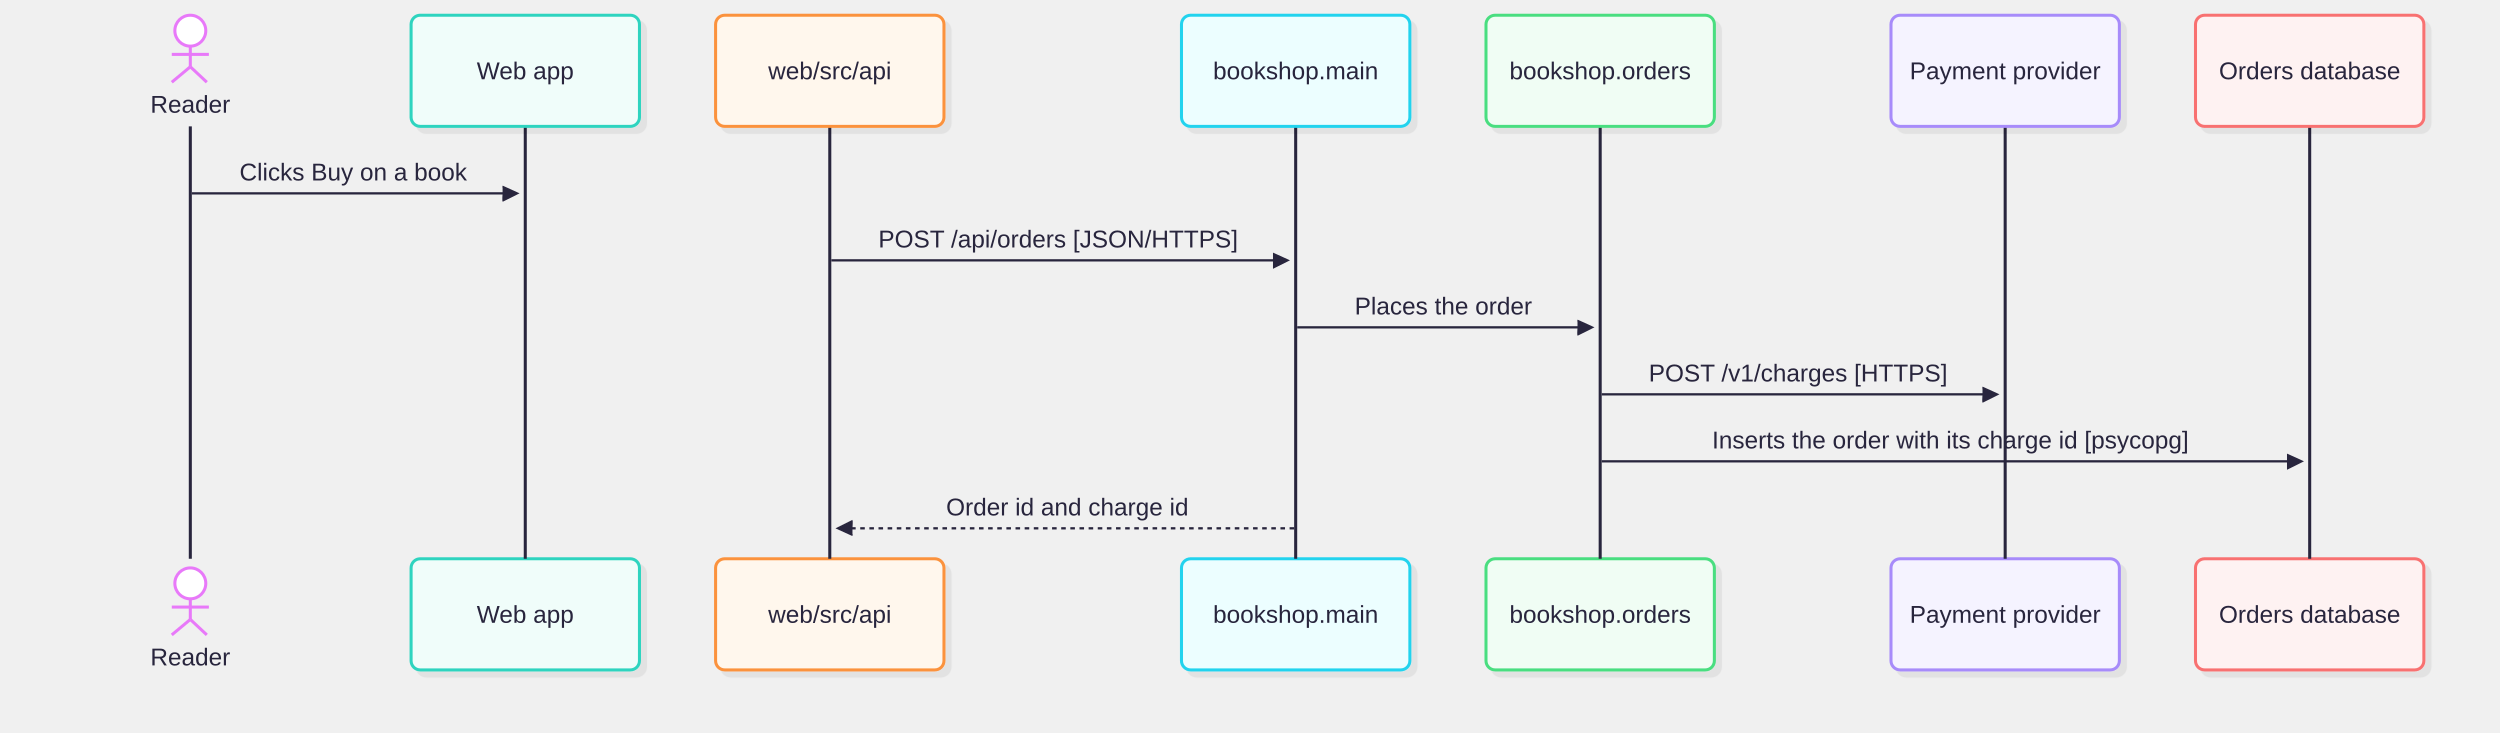
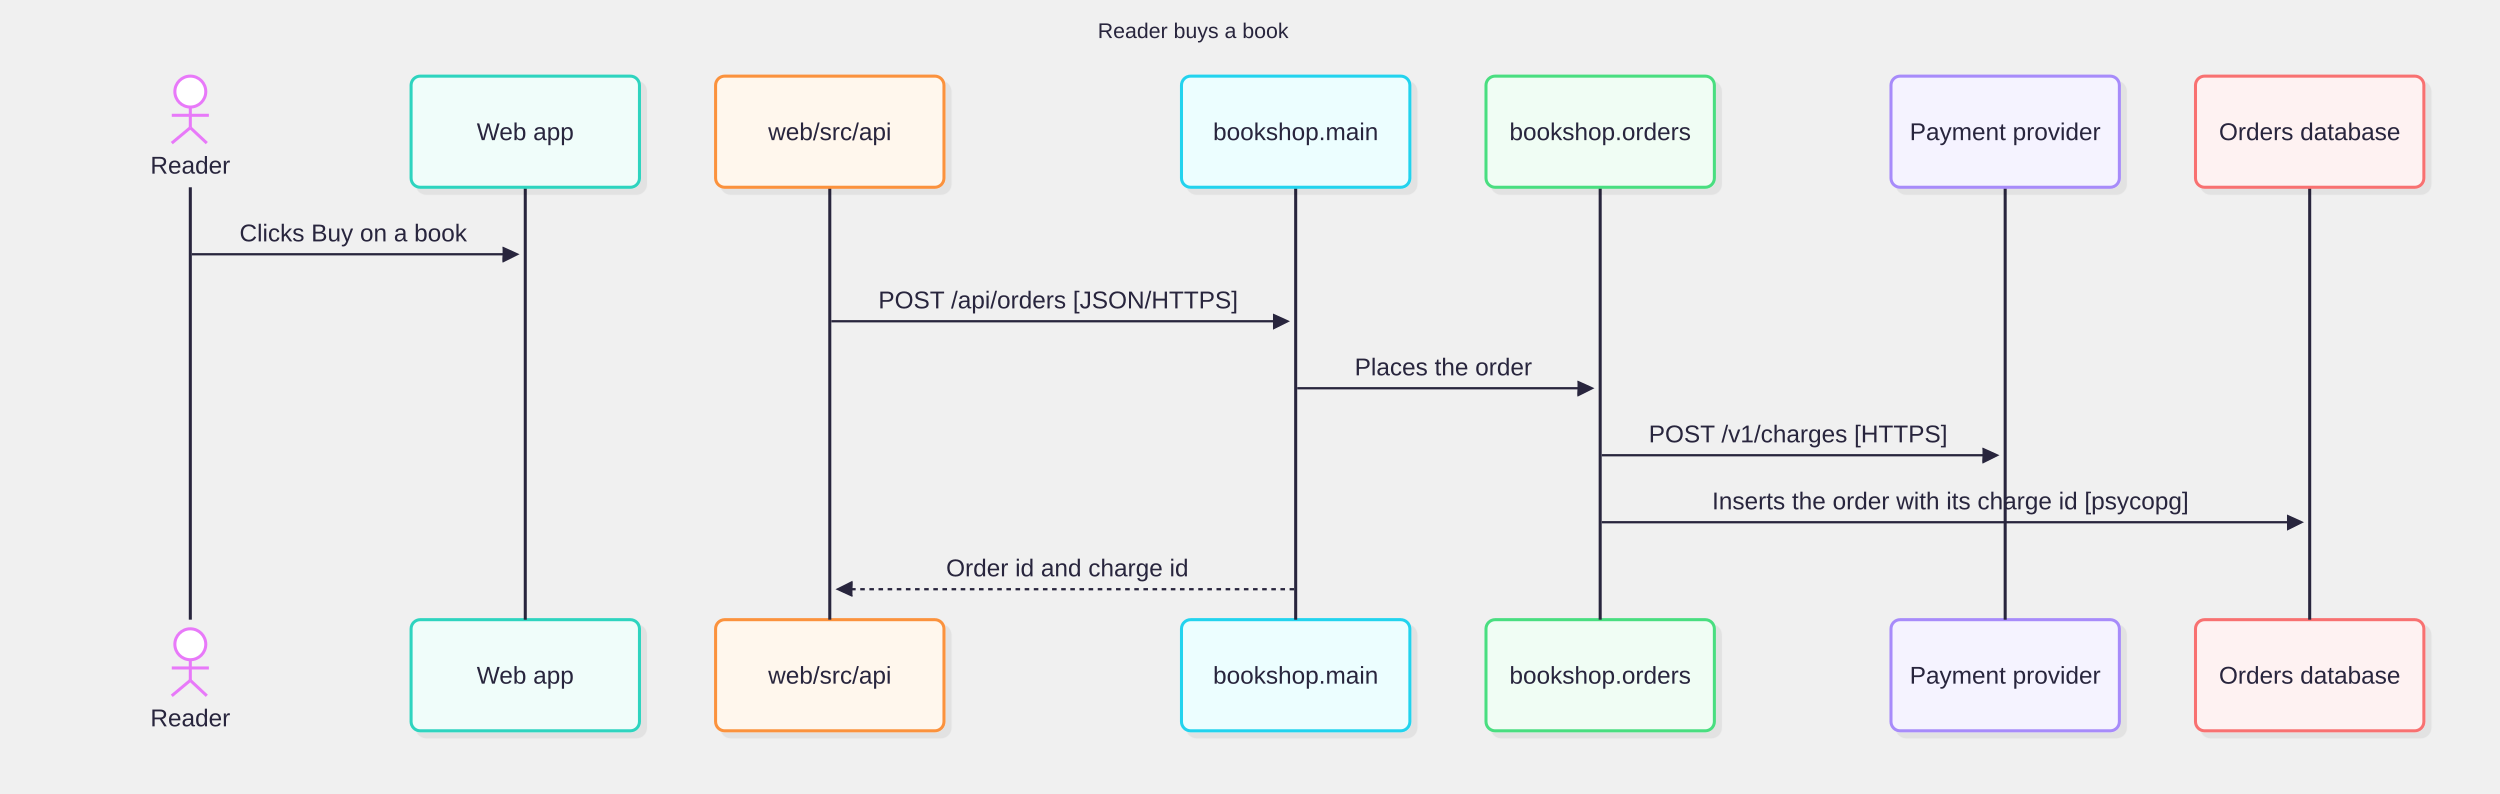
- <svg xmlns="http://www.w3.org/2000/svg" id="my-svg" width="100%" style="max-width: 1642px; background-color: white;" viewBox="-50 -10 1642 481" role="graphics-document document" aria-roledescription="sequence">
+ <svg xmlns="http://www.w3.org/2000/svg" id="my-svg" width="100%" style="max-width: 1642px; background-color: white;" viewBox="-50 -50 1642 521" role="graphics-document document" aria-roledescription="sequence">
  <g>
    <rect x="1392" y="357" fill="#eaeaea" stroke="#666" width="150" height="73" name="db_postgresql" rx="6" ry="6" class="actor actor-bottom" data-look="neo" filter="url(#my-svg-drop-shadow)" style="stroke: rgb(248, 113, 113); fill: rgb(254, 242, 242);" />
    <text x="1467" y="393.5" dominant-baseline="central" alignment-baseline="central" class="actor actor-box" style="text-anchor: middle; font-size: 16px; font-weight: 400; font-family: arial, sans-serif;">
      <tspan x="1467" dy="0">Orders database</tspan>
    </text>
  </g>
  <g>
    <rect x="1192" y="357" fill="#eaeaea" stroke="#666" width="150" height="73" name="ext_payments_example" rx="6" ry="6" class="actor actor-bottom" data-look="neo" filter="url(#my-svg-drop-shadow)" style="stroke: rgb(167, 139, 250); fill: rgb(245, 243, 255);" />
    <text x="1267" y="393.5" dominant-baseline="central" alignment-baseline="central" class="actor actor-box" style="text-anchor: middle; font-size: 16px; font-weight: 400; font-family: arial, sans-serif;">
      <tspan x="1267" dy="0">Payment provider</tspan>
    </text>
  </g>
  <g>
    <rect x="926" y="357" fill="#eaeaea" stroke="#666" width="150" height="73" name="bookshop_orders" rx="6" ry="6" class="actor actor-bottom" data-look="neo" filter="url(#my-svg-drop-shadow)" style="stroke: rgb(74, 222, 128); fill: rgb(240, 253, 244);" />
    <text x="1001" y="393.5" dominant-baseline="central" alignment-baseline="central" class="actor actor-box" style="text-anchor: middle; font-size: 16px; font-weight: 400; font-family: arial, sans-serif;">
      <tspan x="1001" dy="0">bookshop.orders</tspan>
    </text>
  </g>
  <g>
    <rect x="726" y="357" fill="#eaeaea" stroke="#666" width="150" height="73" name="bookshop_main" rx="6" ry="6" class="actor actor-bottom" data-look="neo" filter="url(#my-svg-drop-shadow)" style="stroke: rgb(34, 211, 238); fill: rgb(236, 254, 255);" />
    <text x="801" y="393.5" dominant-baseline="central" alignment-baseline="central" class="actor actor-box" style="text-anchor: middle; font-size: 16px; font-weight: 400; font-family: arial, sans-serif;">
      <tspan x="801" dy="0">bookshop.main</tspan>
    </text>
  </g>
  <g>
    <rect x="420" y="357" fill="#eaeaea" stroke="#666" width="150" height="73" name="web_src_api" rx="6" ry="6" class="actor actor-bottom" data-look="neo" filter="url(#my-svg-drop-shadow)" style="stroke: rgb(251, 146, 60); fill: rgb(255, 247, 237);" />
    <text x="495" y="393.5" dominant-baseline="central" alignment-baseline="central" class="actor actor-box" style="text-anchor: middle; font-size: 16px; font-weight: 400; font-family: arial, sans-serif;">
      <tspan x="495" dy="0">web/src/api</tspan>
    </text>
  </g>
  <g>
    <rect x="220" y="357" fill="#eaeaea" stroke="#666" width="150" height="73" name="bookshop_web" rx="6" ry="6" class="actor actor-bottom" data-look="neo" filter="url(#my-svg-drop-shadow)" style="stroke: rgb(45, 212, 191); fill: rgb(240, 253, 250);" />
    <text x="295" y="393.5" dominant-baseline="central" alignment-baseline="central" class="actor actor-box" style="text-anchor: middle; font-size: 16px; font-weight: 400; font-family: arial, sans-serif;">
      <tspan x="295" dy="0">Web app</tspan>
    </text>
  </g>
  <g />
  <g>
    <line id="actor6" x1="1467" y1="73" x2="1467" y2="357" class="actor-line 200" stroke-width="0.5px" stroke="#999" name="db_postgresql" data-et="life-line" data-id="db_postgresql" />
    <g id="root-6" data-look="neo" data-et="participant" data-type="participant" data-id="db_postgresql">
      <rect x="1392" y="0" fill="#eaeaea" stroke="#666" width="150" height="73" name="db_postgresql" rx="6" ry="6" class="actor actor-top" data-look="neo" filter="url(#my-svg-drop-shadow)" style="stroke: rgb(248, 113, 113); fill: rgb(254, 242, 242);" />
      <text x="1467" y="36.5" dominant-baseline="central" alignment-baseline="central" class="actor actor-box" style="text-anchor: middle; font-size: 16px; font-weight: 400; font-family: arial, sans-serif;">
        <tspan x="1467" dy="0">Orders database</tspan>
      </text>
    </g>
  </g>
  <g>
    <line id="actor5" x1="1267" y1="73" x2="1267" y2="357" class="actor-line 200" stroke-width="0.5px" stroke="#999" name="ext_payments_example" data-et="life-line" data-id="ext_payments_example" />
    <g id="root-5" data-look="neo" data-et="participant" data-type="participant" data-id="ext_payments_example">
      <rect x="1192" y="0" fill="#eaeaea" stroke="#666" width="150" height="73" name="ext_payments_example" rx="6" ry="6" class="actor actor-top" data-look="neo" filter="url(#my-svg-drop-shadow)" style="stroke: rgb(167, 139, 250); fill: rgb(245, 243, 255);" />
      <text x="1267" y="36.5" dominant-baseline="central" alignment-baseline="central" class="actor actor-box" style="text-anchor: middle; font-size: 16px; font-weight: 400; font-family: arial, sans-serif;">
        <tspan x="1267" dy="0">Payment provider</tspan>
      </text>
    </g>
  </g>
  <g>
    <line id="actor4" x1="1001" y1="73" x2="1001" y2="357" class="actor-line 200" stroke-width="0.5px" stroke="#999" name="bookshop_orders" data-et="life-line" data-id="bookshop_orders" />
    <g id="root-4" data-look="neo" data-et="participant" data-type="participant" data-id="bookshop_orders">
      <rect x="926" y="0" fill="#eaeaea" stroke="#666" width="150" height="73" name="bookshop_orders" rx="6" ry="6" class="actor actor-top" data-look="neo" filter="url(#my-svg-drop-shadow)" style="stroke: rgb(74, 222, 128); fill: rgb(240, 253, 244);" />
      <text x="1001" y="36.5" dominant-baseline="central" alignment-baseline="central" class="actor actor-box" style="text-anchor: middle; font-size: 16px; font-weight: 400; font-family: arial, sans-serif;">
        <tspan x="1001" dy="0">bookshop.orders</tspan>
      </text>
    </g>
  </g>
  <g>
    <line id="actor3" x1="801" y1="73" x2="801" y2="357" class="actor-line 200" stroke-width="0.5px" stroke="#999" name="bookshop_main" data-et="life-line" data-id="bookshop_main" />
    <g id="root-3" data-look="neo" data-et="participant" data-type="participant" data-id="bookshop_main">
      <rect x="726" y="0" fill="#eaeaea" stroke="#666" width="150" height="73" name="bookshop_main" rx="6" ry="6" class="actor actor-top" data-look="neo" filter="url(#my-svg-drop-shadow)" style="stroke: rgb(34, 211, 238); fill: rgb(236, 254, 255);" />
      <text x="801" y="36.5" dominant-baseline="central" alignment-baseline="central" class="actor actor-box" style="text-anchor: middle; font-size: 16px; font-weight: 400; font-family: arial, sans-serif;">
        <tspan x="801" dy="0">bookshop.main</tspan>
      </text>
    </g>
  </g>
  <g>
    <line id="actor2" x1="495" y1="73" x2="495" y2="357" class="actor-line 200" stroke-width="0.5px" stroke="#999" name="web_src_api" data-et="life-line" data-id="web_src_api" />
    <g id="root-2" data-look="neo" data-et="participant" data-type="participant" data-id="web_src_api">
      <rect x="420" y="0" fill="#eaeaea" stroke="#666" width="150" height="73" name="web_src_api" rx="6" ry="6" class="actor actor-top" data-look="neo" filter="url(#my-svg-drop-shadow)" style="stroke: rgb(251, 146, 60); fill: rgb(255, 247, 237);" />
      <text x="495" y="36.5" dominant-baseline="central" alignment-baseline="central" class="actor actor-box" style="text-anchor: middle; font-size: 16px; font-weight: 400; font-family: arial, sans-serif;">
        <tspan x="495" dy="0">web/src/api</tspan>
      </text>
    </g>
  </g>
  <g>
    <line id="actor1" x1="295" y1="73" x2="295" y2="357" class="actor-line 200" stroke-width="0.5px" stroke="#999" name="bookshop_web" data-et="life-line" data-id="bookshop_web" />
    <g id="root-1" data-look="neo" data-et="participant" data-type="participant" data-id="bookshop_web">
      <rect x="220" y="0" fill="#eaeaea" stroke="#666" width="150" height="73" name="bookshop_web" rx="6" ry="6" class="actor actor-top" data-look="neo" filter="url(#my-svg-drop-shadow)" style="stroke: rgb(45, 212, 191); fill: rgb(240, 253, 250);" />
      <text x="295" y="36.5" dominant-baseline="central" alignment-baseline="central" class="actor actor-box" style="text-anchor: middle; font-size: 16px; font-weight: 400; font-family: arial, sans-serif;">
        <tspan x="295" dy="0">Web app</tspan>
      </text>
    </g>
  </g>
  <g>
    <line id="actor0" x1="75" y1="73" x2="75" y2="357" class="actor-line 200" stroke-width="0.5px" stroke="#999" name="reader" data-et="life-line" data-id="reader" />
  </g>
  <style>#my-svg{font-family:arial,sans-serif;font-size:14px;fill:#28253D;}@keyframes edge-animation-frame{from{stroke-dashoffset:0;}}@keyframes dash{to{stroke-dashoffset:0;}}#my-svg .edge-animation-slow{stroke-dasharray:9,5!important;stroke-dashoffset:900;animation:dash 50s linear infinite;stroke-linecap:round;}#my-svg .edge-animation-fast{stroke-dasharray:9,5!important;stroke-dashoffset:900;animation:dash 20s linear infinite;stroke-linecap:round;}#my-svg .error-icon{fill:#ffffff;}#my-svg .error-text{fill:#000000;stroke:#000000;}#my-svg .edge-thickness-normal{stroke-width:2px;}#my-svg .edge-thickness-thick{stroke-width:3.5px;}#my-svg .edge-pattern-solid{stroke-dasharray:0;}#my-svg .edge-thickness-invisible{stroke-width:0;fill:none;}#my-svg .edge-pattern-dashed{stroke-dasharray:3;}#my-svg .edge-pattern-dotted{stroke-dasharray:2;}#my-svg .marker{fill:#000000;stroke:#000000;}#my-svg .marker.cross{stroke:#000000;}#my-svg svg{font-family:arial,sans-serif;font-size:14px;}#my-svg p{margin:0;}#my-svg .actor{stroke:#28253D;fill:#ffffff;stroke-width:2;}#my-svg rect.actor.outer-path[data-look="neo"]{filter:url(#drop-shadow);}#my-svg rect.note[data-look="neo"]{stroke:#FACC15;fill:#fff5ad;filter:url(#drop-shadow);}#my-svg text.actor&gt;tspan{fill:#28253D;stroke:none;}#my-svg .actor-line{stroke:#28253D;}#my-svg .innerArc{stroke-width:1.5;stroke-dasharray:none;}#my-svg .messageLine0{stroke-width:1.5;stroke-dasharray:none;stroke:#28253D;}#my-svg .messageLine1{stroke-width:1.5;stroke-dasharray:2,2;stroke:#28253D;}#my-svg [id$="-arrowhead"] path{fill:#28253D;stroke:#28253D;}#my-svg .sequenceNumber{fill:#ffffff;}#my-svg [id$="-sequencenumber"]{fill:#28253D;}#my-svg [id$="-crosshead"] path{fill:#28253D;stroke:#28253D;}#my-svg .messageText{fill:#28253D;stroke:none;}#my-svg .labelBox{stroke:#28253D;fill:#ffffff;filter:url(#drop-shadow);}#my-svg .labelText,#my-svg .labelText&gt;tspan{fill:#28253D;stroke:none;}#my-svg .loopText,#my-svg .loopText&gt;tspan{fill:#28253D;stroke:none;}#my-svg .sectionTitle,#my-svg .sectionTitle&gt;tspan{fill:#28253D;stroke:none;}#my-svg .loopLine{stroke-width:2px;stroke-dasharray:2,2;stroke:#28253D;fill:#28253D;}#my-svg .note{stroke:#FACC15;fill:#fff5ad;}#my-svg .noteText,#my-svg .noteText&gt;tspan{fill:#28253D;stroke:none;}#my-svg .activation0{fill:hsl(-120, 0%, 80%);stroke:hsl(-120, 0%, 70%);}#my-svg .activation1{fill:hsl(-120, 0%, 80%);stroke:hsl(-120, 0%, 70%);}#my-svg .activation2{fill:hsl(-120, 0%, 80%);stroke:hsl(-120, 0%, 70%);}#my-svg .actorPopupMenu{position:absolute;}#my-svg .actorPopupMenuPanel{position:absolute;fill:#ffffff;box-shadow:0px 8px 16px 0px rgba(0,0,0,0.2);filter:drop-shadow(3px 5px 2px rgb(0 0 0 / 0.4));}#my-svg .actor-man circle,#my-svg line{fill:#ffffff;stroke-width:2px;}#my-svg g rect.rect{filter:url(#drop-shadow);stroke:#28253D;}#my-svg .node .neo-node{stroke:#28253D;}#my-svg [data-look="neo"].node rect,#my-svg [data-look="neo"].cluster rect,#my-svg [data-look="neo"].node polygon{stroke:#28253D;filter:url(#my-svg-drop-shadow);}#my-svg [data-look="neo"].swimlane.cluster rect{filter:none;}#my-svg [data-look="neo"].node path{stroke:#28253D;stroke-width:2px;}#my-svg [data-look="neo"].node .outer-path{filter:url(#my-svg-drop-shadow);}#my-svg [data-look="neo"].node .neo-line path{stroke:#28253D;filter:none;}#my-svg [data-look="neo"].node circle{stroke:#28253D;filter:url(#my-svg-drop-shadow);}#my-svg [data-look="neo"].node circle .state-start{fill:#000000;}#my-svg [data-look="neo"].icon-shape .icon{fill:#28253D;filter:url(#my-svg-drop-shadow);}#my-svg [data-look="neo"].icon-shape .icon-neo path{stroke:#28253D;filter:url(#my-svg-drop-shadow);}#my-svg :root{--mermaid-font-family:arial,sans-serif;}</style>
  <g />
  <defs>
    <symbol id="my-svg-computer" width="24" height="24">
      <path transform="scale(.5)" d="M2 2v13h20v-13h-20zm18 11h-16v-9h16v9zm-10.228 6l.466-1h3.524l.467 1h-4.457zm14.228 3h-24l2-6h2.104l-1.33 4h18.45l-1.297-4h2.073l2 6zm-5-10h-14v-7h14v7z" />
    </symbol>
  </defs>
  <defs>
    <symbol id="my-svg-database" fill-rule="evenodd" clip-rule="evenodd">
      <path transform="scale(.5)" d="M12.258.001l.256.004.255.005.253.008.251.01.249.012.247.015.246.016.242.019.241.02.239.023.236.024.233.027.231.028.229.031.225.032.223.034.22.036.217.038.214.04.211.041.208.043.205.045.201.046.198.048.194.05.191.051.187.053.183.054.18.056.175.057.172.059.168.06.163.061.16.063.155.064.15.066.074.033.073.033.071.034.07.034.069.035.068.035.067.035.066.035.064.036.064.036.062.036.06.036.06.037.058.037.058.037.055.038.055.038.053.038.052.038.051.039.05.039.048.039.047.039.045.04.044.04.043.04.041.04.04.041.039.041.037.041.036.041.034.041.033.042.032.042.03.042.029.042.027.042.026.043.024.043.023.043.021.043.02.043.018.044.017.043.015.044.013.044.012.044.011.045.009.044.007.045.006.045.004.045.002.045.001.045v17l-.001.045-.002.045-.004.045-.006.045-.007.045-.009.044-.011.045-.012.044-.013.044-.015.044-.017.043-.018.044-.02.043-.021.043-.023.043-.024.043-.026.043-.027.042-.029.042-.03.042-.032.042-.033.042-.034.041-.036.041-.037.041-.039.041-.04.041-.041.04-.043.04-.044.04-.045.04-.047.039-.048.039-.05.039-.051.039-.052.038-.053.038-.055.038-.055.038-.058.037-.058.037-.06.037-.06.036-.062.036-.064.036-.064.036-.066.035-.067.035-.068.035-.069.035-.07.034-.071.034-.073.033-.074.033-.15.066-.155.064-.16.063-.163.061-.168.06-.172.059-.175.057-.18.056-.183.054-.187.053-.191.051-.194.05-.198.048-.201.046-.205.045-.208.043-.211.041-.214.04-.217.038-.22.036-.223.034-.225.032-.229.031-.231.028-.233.027-.236.024-.239.023-.241.02-.242.019-.246.016-.247.015-.249.012-.251.01-.253.008-.255.005-.256.004-.258.001-.258-.001-.256-.004-.255-.005-.253-.008-.251-.01-.249-.012-.247-.015-.245-.016-.243-.019-.241-.02-.238-.023-.236-.024-.234-.027-.231-.028-.228-.031-.226-.032-.223-.034-.22-.036-.217-.038-.214-.04-.211-.041-.208-.043-.204-.045-.201-.046-.198-.048-.195-.05-.19-.051-.187-.053-.184-.054-.179-.056-.176-.057-.172-.059-.167-.06-.164-.061-.159-.063-.155-.064-.151-.066-.074-.033-.072-.033-.072-.034-.07-.034-.069-.035-.068-.035-.067-.035-.066-.035-.064-.036-.063-.036-.062-.036-.061-.036-.06-.037-.058-.037-.057-.037-.056-.038-.055-.038-.053-.038-.052-.038-.051-.039-.049-.039-.049-.039-.046-.039-.046-.04-.044-.04-.043-.04-.041-.04-.04-.041-.039-.041-.037-.041-.036-.041-.034-.041-.033-.042-.032-.042-.03-.042-.029-.042-.027-.042-.026-.043-.024-.043-.023-.043-.021-.043-.02-.043-.018-.044-.017-.043-.015-.044-.013-.044-.012-.044-.011-.045-.009-.044-.007-.045-.006-.045-.004-.045-.002-.045-.001-.045v-17l.001-.045.002-.045.004-.045.006-.045.007-.045.009-.044.011-.045.012-.044.013-.044.015-.044.017-.043.018-.044.02-.043.021-.043.023-.043.024-.043.026-.043.027-.042.029-.042.03-.042.032-.042.033-.042.034-.041.036-.041.037-.041.039-.041.04-.041.041-.04.043-.04.044-.04.046-.04.046-.039.049-.039.049-.039.051-.039.052-.038.053-.038.055-.038.056-.038.057-.037.058-.037.06-.037.061-.036.062-.036.063-.036.064-.036.066-.035.067-.035.068-.035.069-.035.07-.034.072-.034.072-.033.074-.033.151-.066.155-.064.159-.063.164-.061.167-.06.172-.059.176-.057.179-.056.184-.054.187-.053.19-.051.195-.05.198-.048.201-.046.204-.045.208-.043.211-.041.214-.04.217-.038.22-.036.223-.034.226-.032.228-.031.231-.028.234-.027.236-.024.238-.023.241-.02.243-.019.245-.016.247-.015.249-.012.251-.01.253-.008.255-.005.256-.004.258-.001.258.001zm-9.258 20.499v.01l.001.021.003.021.004.022.005.021.006.022.007.022.009.023.01.022.011.023.012.023.013.023.015.023.016.024.017.023.018.024.019.024.021.024.022.025.023.024.024.025.052.049.056.05.061.051.066.051.07.051.075.051.079.052.084.052.088.052.092.052.097.052.102.051.105.052.11.052.114.051.119.051.123.051.127.05.131.05.135.05.139.048.144.049.147.047.152.047.155.047.16.045.163.045.167.043.171.043.176.041.178.041.183.039.187.039.19.037.194.035.197.035.202.033.204.031.209.03.212.029.216.027.219.025.222.024.226.021.23.02.233.018.236.016.24.015.243.012.246.01.249.008.253.005.256.004.259.001.26-.001.257-.004.254-.005.25-.008.247-.011.244-.012.241-.014.237-.016.233-.018.231-.021.226-.021.224-.024.22-.026.216-.027.212-.028.21-.031.205-.031.202-.034.198-.034.194-.036.191-.037.187-.039.183-.04.179-.04.175-.042.172-.043.168-.044.163-.045.16-.046.155-.046.152-.047.148-.048.143-.049.139-.049.136-.05.131-.05.126-.05.123-.051.118-.052.114-.051.11-.052.106-.052.101-.052.096-.052.092-.052.088-.053.083-.051.079-.052.074-.052.07-.051.065-.051.06-.051.056-.05.051-.05.023-.024.023-.025.021-.024.02-.024.019-.024.018-.024.017-.024.015-.023.014-.024.013-.023.012-.023.01-.023.01-.022.008-.022.006-.022.006-.022.004-.022.004-.021.001-.021.001-.021v-4.127l-.077.055-.08.053-.083.054-.085.053-.087.052-.09.052-.093.051-.095.05-.097.05-.1.049-.102.049-.105.048-.106.047-.109.047-.111.046-.114.045-.115.045-.118.044-.12.043-.122.042-.124.042-.126.041-.128.04-.13.04-.132.038-.134.038-.135.037-.138.037-.139.035-.142.035-.143.034-.144.033-.147.032-.148.031-.15.03-.151.03-.153.029-.154.027-.156.027-.158.026-.159.025-.161.024-.162.023-.163.022-.165.021-.166.02-.167.019-.169.018-.169.017-.171.016-.173.015-.173.014-.175.013-.175.012-.177.011-.178.01-.179.008-.179.008-.181.006-.182.005-.182.004-.184.003-.184.002h-.37l-.184-.002-.184-.003-.182-.004-.182-.005-.181-.006-.179-.008-.179-.008-.178-.01-.176-.011-.176-.012-.175-.013-.173-.014-.172-.015-.171-.016-.17-.017-.169-.018-.167-.019-.166-.02-.165-.021-.163-.022-.162-.023-.161-.024-.159-.025-.157-.026-.156-.027-.155-.027-.153-.029-.151-.03-.15-.03-.148-.031-.146-.032-.145-.033-.143-.034-.141-.035-.14-.035-.137-.037-.136-.037-.134-.038-.132-.038-.13-.04-.128-.04-.126-.041-.124-.042-.122-.042-.12-.044-.117-.043-.116-.045-.113-.045-.112-.046-.109-.047-.106-.047-.105-.048-.102-.049-.1-.049-.097-.05-.095-.05-.093-.052-.09-.051-.087-.052-.085-.053-.083-.054-.08-.054-.077-.054v4.127zm0-5.654v.011l.001.021.003.021.004.021.005.022.006.022.007.022.009.022.01.022.011.023.012.023.013.023.015.024.016.023.017.024.018.024.019.024.021.024.022.024.023.025.024.024.052.05.056.05.061.05.066.051.07.051.075.052.079.051.084.052.088.052.092.052.097.052.102.052.105.052.11.051.114.051.119.052.123.05.127.051.131.05.135.049.139.049.144.048.147.048.152.047.155.046.16.045.163.045.167.044.171.042.176.042.178.04.183.04.187.038.19.037.194.036.197.034.202.033.204.032.209.03.212.028.216.027.219.025.222.024.226.022.23.02.233.018.236.016.24.014.243.012.246.01.249.008.253.006.256.003.259.001.26-.001.257-.003.254-.006.25-.008.247-.01.244-.012.241-.015.237-.016.233-.018.231-.02.226-.022.224-.024.22-.025.216-.027.212-.029.21-.03.205-.032.202-.033.198-.035.194-.036.191-.037.187-.039.183-.039.179-.041.175-.042.172-.043.168-.044.163-.045.16-.045.155-.047.152-.047.148-.048.143-.048.139-.05.136-.049.131-.05.126-.051.123-.051.118-.051.114-.052.11-.052.106-.052.101-.052.096-.052.092-.052.088-.052.083-.052.079-.052.074-.051.07-.052.065-.051.06-.05.056-.051.051-.049.023-.025.023-.024.021-.025.02-.024.019-.024.018-.024.017-.024.015-.023.014-.023.013-.024.012-.022.01-.023.01-.023.008-.022.006-.022.006-.022.004-.021.004-.022.001-.021.001-.021v-4.139l-.077.054-.08.054-.083.054-.085.052-.087.053-.09.051-.093.051-.095.051-.097.05-.1.049-.102.049-.105.048-.106.047-.109.047-.111.046-.114.045-.115.044-.118.044-.12.044-.122.042-.124.042-.126.041-.128.04-.13.039-.132.039-.134.038-.135.037-.138.036-.139.036-.142.035-.143.033-.144.033-.147.033-.148.031-.15.03-.151.03-.153.028-.154.028-.156.027-.158.026-.159.025-.161.024-.162.023-.163.022-.165.021-.166.02-.167.019-.169.018-.169.017-.171.016-.173.015-.173.014-.175.013-.175.012-.177.011-.178.009-.179.009-.179.007-.181.007-.182.005-.182.004-.184.003-.184.002h-.37l-.184-.002-.184-.003-.182-.004-.182-.005-.181-.007-.179-.007-.179-.009-.178-.009-.176-.011-.176-.012-.175-.013-.173-.014-.172-.015-.171-.016-.17-.017-.169-.018-.167-.019-.166-.02-.165-.021-.163-.022-.162-.023-.161-.024-.159-.025-.157-.026-.156-.027-.155-.028-.153-.028-.151-.03-.15-.03-.148-.031-.146-.033-.145-.033-.143-.033-.141-.035-.14-.036-.137-.036-.136-.037-.134-.038-.132-.039-.13-.039-.128-.04-.126-.041-.124-.042-.122-.043-.12-.043-.117-.044-.116-.044-.113-.046-.112-.046-.109-.046-.106-.047-.105-.048-.102-.049-.1-.049-.097-.05-.095-.051-.093-.051-.09-.051-.087-.053-.085-.052-.083-.054-.08-.054-.077-.054v4.139zm0-5.666v.011l.001.02.003.022.004.021.005.022.006.021.007.022.009.023.01.022.011.023.012.023.013.023.015.023.016.024.017.024.018.023.019.024.021.025.022.024.023.024.024.025.052.05.056.05.061.05.066.051.07.051.075.052.079.051.084.052.088.052.092.052.097.052.102.052.105.051.11.052.114.051.119.051.123.051.127.05.131.05.135.05.139.049.144.048.147.048.152.047.155.046.16.045.163.045.167.043.171.043.176.042.178.04.183.04.187.038.19.037.194.036.197.034.202.033.204.032.209.03.212.028.216.027.219.025.222.024.226.021.23.02.233.018.236.017.24.014.243.012.246.01.249.008.253.006.256.003.259.001.26-.001.257-.003.254-.006.25-.008.247-.01.244-.013.241-.014.237-.016.233-.018.231-.02.226-.022.224-.024.22-.025.216-.027.212-.029.21-.03.205-.032.202-.033.198-.035.194-.036.191-.037.187-.039.183-.039.179-.041.175-.042.172-.043.168-.044.163-.045.16-.045.155-.047.152-.047.148-.048.143-.049.139-.049.136-.049.131-.051.126-.05.123-.051.118-.052.114-.051.11-.052.106-.052.101-.052.096-.052.092-.052.088-.052.083-.052.079-.052.074-.052.07-.051.065-.051.06-.051.056-.05.051-.049.023-.025.023-.025.021-.024.02-.024.019-.024.018-.024.017-.024.015-.023.014-.024.013-.023.012-.023.01-.022.01-.023.008-.022.006-.022.006-.022.004-.022.004-.021.001-.021.001-.021v-4.153l-.077.054-.08.054-.083.053-.085.053-.087.053-.09.051-.093.051-.095.051-.097.05-.1.049-.102.048-.105.048-.106.048-.109.046-.111.046-.114.046-.115.044-.118.044-.12.043-.122.043-.124.042-.126.041-.128.04-.13.039-.132.039-.134.038-.135.037-.138.036-.139.036-.142.034-.143.034-.144.033-.147.032-.148.032-.15.03-.151.03-.153.028-.154.028-.156.027-.158.026-.159.024-.161.024-.162.023-.163.023-.165.021-.166.02-.167.019-.169.018-.169.017-.171.016-.173.015-.173.014-.175.013-.175.012-.177.01-.178.01-.179.009-.179.007-.181.006-.182.006-.182.004-.184.003-.184.001-.185.001-.185-.001-.184-.001-.184-.003-.182-.004-.182-.006-.181-.006-.179-.007-.179-.009-.178-.01-.176-.01-.176-.012-.175-.013-.173-.014-.172-.015-.171-.016-.17-.017-.169-.018-.167-.019-.166-.02-.165-.021-.163-.023-.162-.023-.161-.024-.159-.024-.157-.026-.156-.027-.155-.028-.153-.028-.151-.03-.15-.03-.148-.032-.146-.032-.145-.033-.143-.034-.141-.034-.14-.036-.137-.036-.136-.037-.134-.038-.132-.039-.13-.039-.128-.041-.126-.041-.124-.041-.122-.043-.12-.043-.117-.044-.116-.044-.113-.046-.112-.046-.109-.046-.106-.048-.105-.048-.102-.048-.1-.05-.097-.049-.095-.051-.093-.051-.09-.052-.087-.052-.085-.053-.083-.053-.08-.054-.077-.054v4.153zm8.74-8.179l-.257.004-.254.005-.25.008-.247.011-.244.012-.241.014-.237.016-.233.018-.231.021-.226.022-.224.023-.22.026-.216.027-.212.028-.21.031-.205.032-.202.033-.198.034-.194.036-.191.038-.187.038-.183.04-.179.041-.175.042-.172.043-.168.043-.163.045-.16.046-.155.046-.152.048-.148.048-.143.048-.139.049-.136.05-.131.05-.126.051-.123.051-.118.051-.114.052-.11.052-.106.052-.101.052-.096.052-.092.052-.088.052-.083.052-.079.052-.074.051-.07.052-.065.051-.06.05-.056.05-.051.05-.023.025-.023.024-.021.024-.02.025-.019.024-.018.024-.017.023-.015.024-.014.023-.013.023-.012.023-.01.023-.01.022-.008.022-.006.023-.006.021-.004.022-.004.021-.001.021-.001.021.001.021.001.021.004.021.004.022.006.021.006.023.008.022.01.022.01.023.012.023.013.023.014.023.015.024.017.023.018.024.019.024.02.025.021.024.023.024.023.025.051.05.056.05.06.05.065.051.07.052.074.051.079.052.083.052.088.052.092.052.096.052.101.052.106.052.11.052.114.052.118.051.123.051.126.051.131.05.136.05.139.049.143.048.148.048.152.048.155.046.16.046.163.045.168.043.172.043.175.042.179.041.183.04.187.038.191.038.194.036.198.034.202.033.205.032.21.031.212.028.216.027.22.026.224.023.226.022.231.021.233.018.237.016.241.014.244.012.247.011.25.008.254.005.257.004.26.001.26-.001.257-.004.254-.005.25-.008.247-.011.244-.012.241-.014.237-.016.233-.018.231-.021.226-.022.224-.023.22-.026.216-.027.212-.028.21-.031.205-.032.202-.033.198-.034.194-.036.191-.038.187-.038.183-.04.179-.041.175-.042.172-.043.168-.043.163-.045.16-.046.155-.046.152-.048.148-.048.143-.048.139-.049.136-.05.131-.05.126-.051.123-.051.118-.051.114-.052.11-.052.106-.052.101-.052.096-.052.092-.052.088-.052.083-.052.079-.052.074-.051.07-.052.065-.051.06-.05.056-.05.051-.05.023-.025.023-.024.021-.024.02-.025.019-.024.018-.024.017-.023.015-.024.014-.023.013-.023.012-.023.01-.023.01-.022.008-.022.006-.023.006-.021.004-.022.004-.021.001-.021.001-.021-.001-.021-.001-.021-.004-.021-.004-.022-.006-.021-.006-.023-.008-.022-.01-.022-.01-.023-.012-.023-.013-.023-.014-.023-.015-.024-.017-.023-.018-.024-.019-.024-.02-.025-.021-.024-.023-.024-.023-.025-.051-.05-.056-.05-.06-.05-.065-.051-.07-.052-.074-.051-.079-.052-.083-.052-.088-.052-.092-.052-.096-.052-.101-.052-.106-.052-.11-.052-.114-.052-.118-.051-.123-.051-.126-.051-.131-.05-.136-.05-.139-.049-.143-.048-.148-.048-.152-.048-.155-.046-.16-.046-.163-.045-.168-.043-.172-.043-.175-.042-.179-.041-.183-.04-.187-.038-.191-.038-.194-.036-.198-.034-.202-.033-.205-.032-.21-.031-.212-.028-.216-.027-.22-.026-.224-.023-.226-.022-.231-.021-.233-.018-.237-.016-.241-.014-.244-.012-.247-.011-.25-.008-.254-.005-.257-.004-.26-.001-.26.001z" />
    </symbol>
  </defs>
  <defs>
    <symbol id="my-svg-clock" width="24" height="24">
      <path transform="scale(.5)" d="M12 2c5.514 0 10 4.486 10 10s-4.486 10-10 10-10-4.486-10-10 4.486-10 10-10zm0-2c-6.627 0-12 5.373-12 12s5.373 12 12 12 12-5.373 12-12-5.373-12-12-12zm5.848 12.459c.202.038.202.333.001.372-1.907.361-6.045 1.111-6.547 1.111-.719 0-1.301-.582-1.301-1.301 0-.512.77-5.447 1.125-7.445.034-.192.312-.181.343.014l.985 6.238 5.394 1.011z" />
    </symbol>
  </defs>
  <defs>
    <marker id="my-svg-arrowhead" refX="7.9" refY="5" markerUnits="userSpaceOnUse" markerWidth="12" markerHeight="12" orient="auto-start-reverse">
      <path d="M -1 0 L 10 5 L 0 10 z" />
    </marker>
  </defs>
  <defs>
    <marker id="my-svg-crosshead" markerWidth="15" markerHeight="8" orient="auto" refX="4" refY="4.5">
      <path fill="none" stroke="#000000" stroke-width="1pt" d="M 1,2 L 6,7 M 6,2 L 1,7" style="stroke-dasharray: 0, 0;" />
    </marker>
  </defs>
  <defs>
    <marker id="my-svg-filled-head" refX="15.5" refY="7" markerWidth="20" markerHeight="28" orient="auto">
      <path d="M 18,7 L9,13 L14,7 L9,1 Z" />
    </marker>
  </defs>
  <defs>
    <marker id="my-svg-sequencenumber" refX="15" refY="15" markerWidth="60" markerHeight="40" orient="auto">
      <circle cx="15" cy="15" r="6" />
    </marker>
  </defs>
  <defs>
    <marker id="my-svg-solidTopArrowHead" refX="7.9" refY="7.25" markerUnits="userSpaceOnUse" markerWidth="12" markerHeight="12" orient="auto-start-reverse">
      <path d="M 0 0 L 10 8 L 0 8 z" />
    </marker>
  </defs>
  <defs>
    <marker id="my-svg-solidBottomArrowHead" refX="7.9" refY="0.75" markerUnits="userSpaceOnUse" markerWidth="12" markerHeight="12" orient="auto-start-reverse">
      <path d="M 0 0 L 10 0 L 0 8 z" />
    </marker>
  </defs>
  <defs>
    <marker id="my-svg-stickTopArrowHead" refX="7.5" refY="7" markerUnits="userSpaceOnUse" markerWidth="12" markerHeight="12" orient="auto-start-reverse">
      <path d="M 0 0 L 7 7" stroke="black" stroke-width="1.5" fill="none" />
    </marker>
  </defs>
  <defs>
    <marker id="my-svg-stickBottomArrowHead" refX="7.5" refY="0" markerUnits="userSpaceOnUse" markerWidth="12" markerHeight="12" orient="auto-start-reverse">
      <path d="M 0 7 L 7 0" stroke="black" stroke-width="1.5" fill="none" />
    </marker>
  </defs>
  <defs>
    <filter id="my-svg-drop-shadow" height="130%" width="130%">
      <feDropShadow dx="4" dy="4" stdDeviation="0" flood-opacity="0.06" flood-color="#000000" />
    </filter>
  </defs>
  <g class="actor-man actor-top" name="reader" data-et="participant" data-type="actor" data-id="reader" style="stroke: rgb(232, 121, 249); fill: rgb(253, 244, 255);">
    <line id="actor-man-torso0" x1="75" y1="20.308" x2="75" y2="33.846" />
    <line id="actor-man-arms0" x1="62.815" y1="25.723" x2="87.185" y2="25.723" />
    <line x1="62.815" y1="44" x2="75" y2="33.846" />
    <line x1="75" y1="33.846" x2="85.831" y2="44" />
    <circle cx="75" cy="10.154" r="10.154" width="150" height="73" />
    <text x="75" y="58.5" dominant-baseline="central" alignment-baseline="central" class="actor actor-man" style="text-anchor: middle; font-size: 16px; font-weight: 400; font-family: arial, sans-serif;">
      <tspan x="75" dy="0">Reader</tspan>
    </text>
  </g>
  <text x="182" y="88" text-anchor="middle" dominant-baseline="middle" alignment-baseline="middle" class="messageText" dy="1em" style="font-family: arial, sans-serif; font-size: 16px; font-weight: 400;">Clicks Buy on a book</text>
  <line x1="76" y1="117" x2="288" y2="117" class="messageLine0" data-et="message" data-id="i0" data-from="reader" data-to="bookshop_web" stroke-width="2" stroke="none" marker-end="url(#my-svg-arrowhead)" style="fill: none;" />
  <text x="645" y="132" text-anchor="middle" dominant-baseline="middle" alignment-baseline="middle" class="messageText" dy="1em" style="font-family: arial, sans-serif; font-size: 16px; font-weight: 400;">POST /api/orders [JSON/HTTPS]</text>
  <line x1="496" y1="161" x2="794" y2="161" class="messageLine0" data-et="message" data-id="i1" data-from="web_src_api" data-to="bookshop_main" stroke-width="2" stroke="none" marker-end="url(#my-svg-arrowhead)" style="fill: none;" />
  <text x="898" y="176" text-anchor="middle" dominant-baseline="middle" alignment-baseline="middle" class="messageText" dy="1em" style="font-family: arial, sans-serif; font-size: 16px; font-weight: 400;">Places the order</text>
  <line x1="802" y1="205" x2="994" y2="205" class="messageLine0" data-et="message" data-id="i2" data-from="bookshop_main" data-to="bookshop_orders" stroke-width="2" stroke="none" marker-end="url(#my-svg-arrowhead)" style="fill: none;" />
  <text x="1131" y="220" text-anchor="middle" dominant-baseline="middle" alignment-baseline="middle" class="messageText" dy="1em" style="font-family: arial, sans-serif; font-size: 16px; font-weight: 400;">POST /v1/charges [HTTPS]</text>
  <line x1="1002" y1="249" x2="1260" y2="249" class="messageLine0" data-et="message" data-id="i3" data-from="bookshop_orders" data-to="ext_payments_example" stroke-width="2" stroke="none" marker-end="url(#my-svg-arrowhead)" style="fill: none;" />
  <text x="1231" y="264" text-anchor="middle" dominant-baseline="middle" alignment-baseline="middle" class="messageText" dy="1em" style="font-family: arial, sans-serif; font-size: 16px; font-weight: 400;">Inserts the order with its charge id [psycopg]</text>
  <line x1="1002" y1="293" x2="1460" y2="293" class="messageLine0" data-et="message" data-id="i4" data-from="bookshop_orders" data-to="db_postgresql" stroke-width="2" stroke="none" marker-end="url(#my-svg-arrowhead)" style="fill: none;" />
  <text x="651" y="308" text-anchor="middle" dominant-baseline="middle" alignment-baseline="middle" class="messageText" dy="1em" style="font-family: arial, sans-serif; font-size: 16px; font-weight: 400;">Order id and charge id</text>
  <line x1="800" y1="337" x2="502" y2="337" class="messageLine1" data-et="message" data-id="i5" data-from="bookshop_main" data-to="web_src_api" stroke-width="2" stroke="none" marker-end="url(#my-svg-arrowhead)" style="stroke-dasharray: 3, 3; fill: none;" />
  <g class="actor-man actor-bottom" name="reader" style="stroke: rgb(232, 121, 249); fill: rgb(253, 244, 255);">
    <line id="actor-man-torso6" x1="75" y1="383.308" x2="75" y2="396.846" />
    <line id="actor-man-arms6" x1="62.815" y1="388.723" x2="87.185" y2="388.723" />
    <line x1="62.815" y1="407" x2="75" y2="396.846" />
    <line x1="75" y1="396.846" x2="85.831" y2="407" />
    <circle cx="75" cy="373.154" r="10.154" width="150" height="73" />
    <text x="75" y="421.5" dominant-baseline="central" alignment-baseline="central" class="actor actor-man" style="text-anchor: middle; font-size: 16px; font-weight: 400; font-family: arial, sans-serif;">
      <tspan x="75" dy="0">Reader</tspan>
    </text>
  </g>
+   <text x="671" y="-25">Reader buys a book</text>
</svg>
